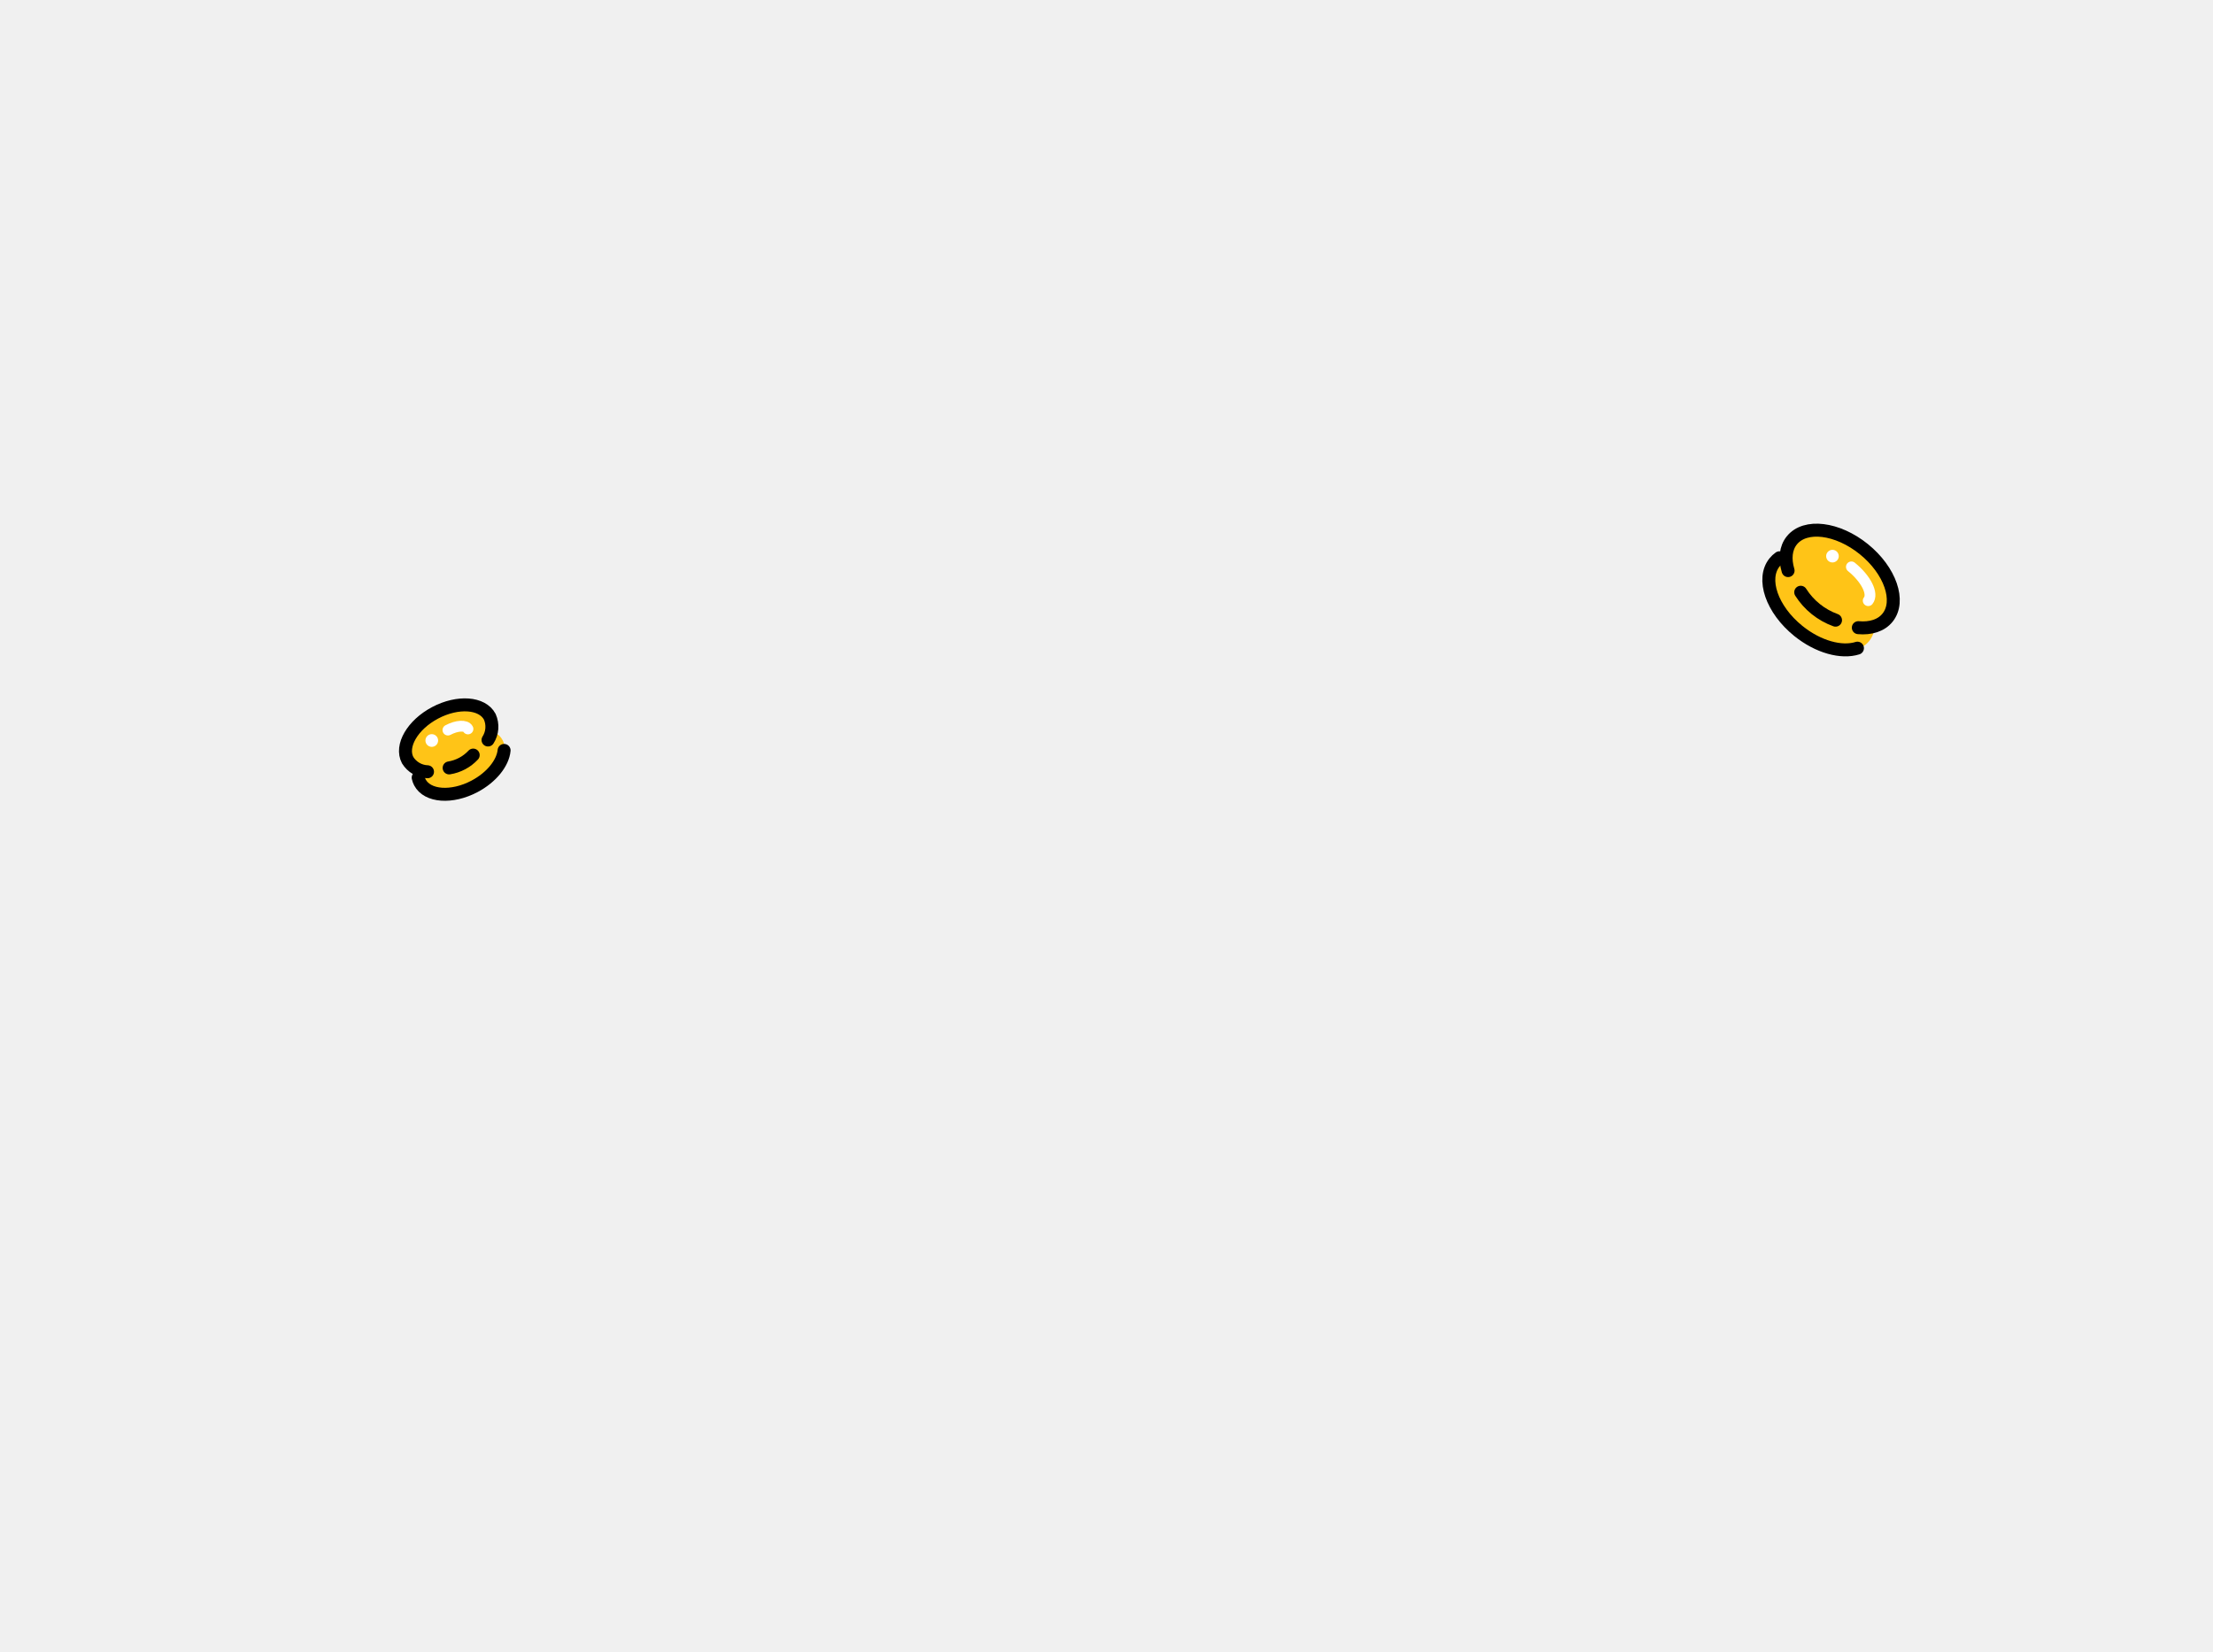
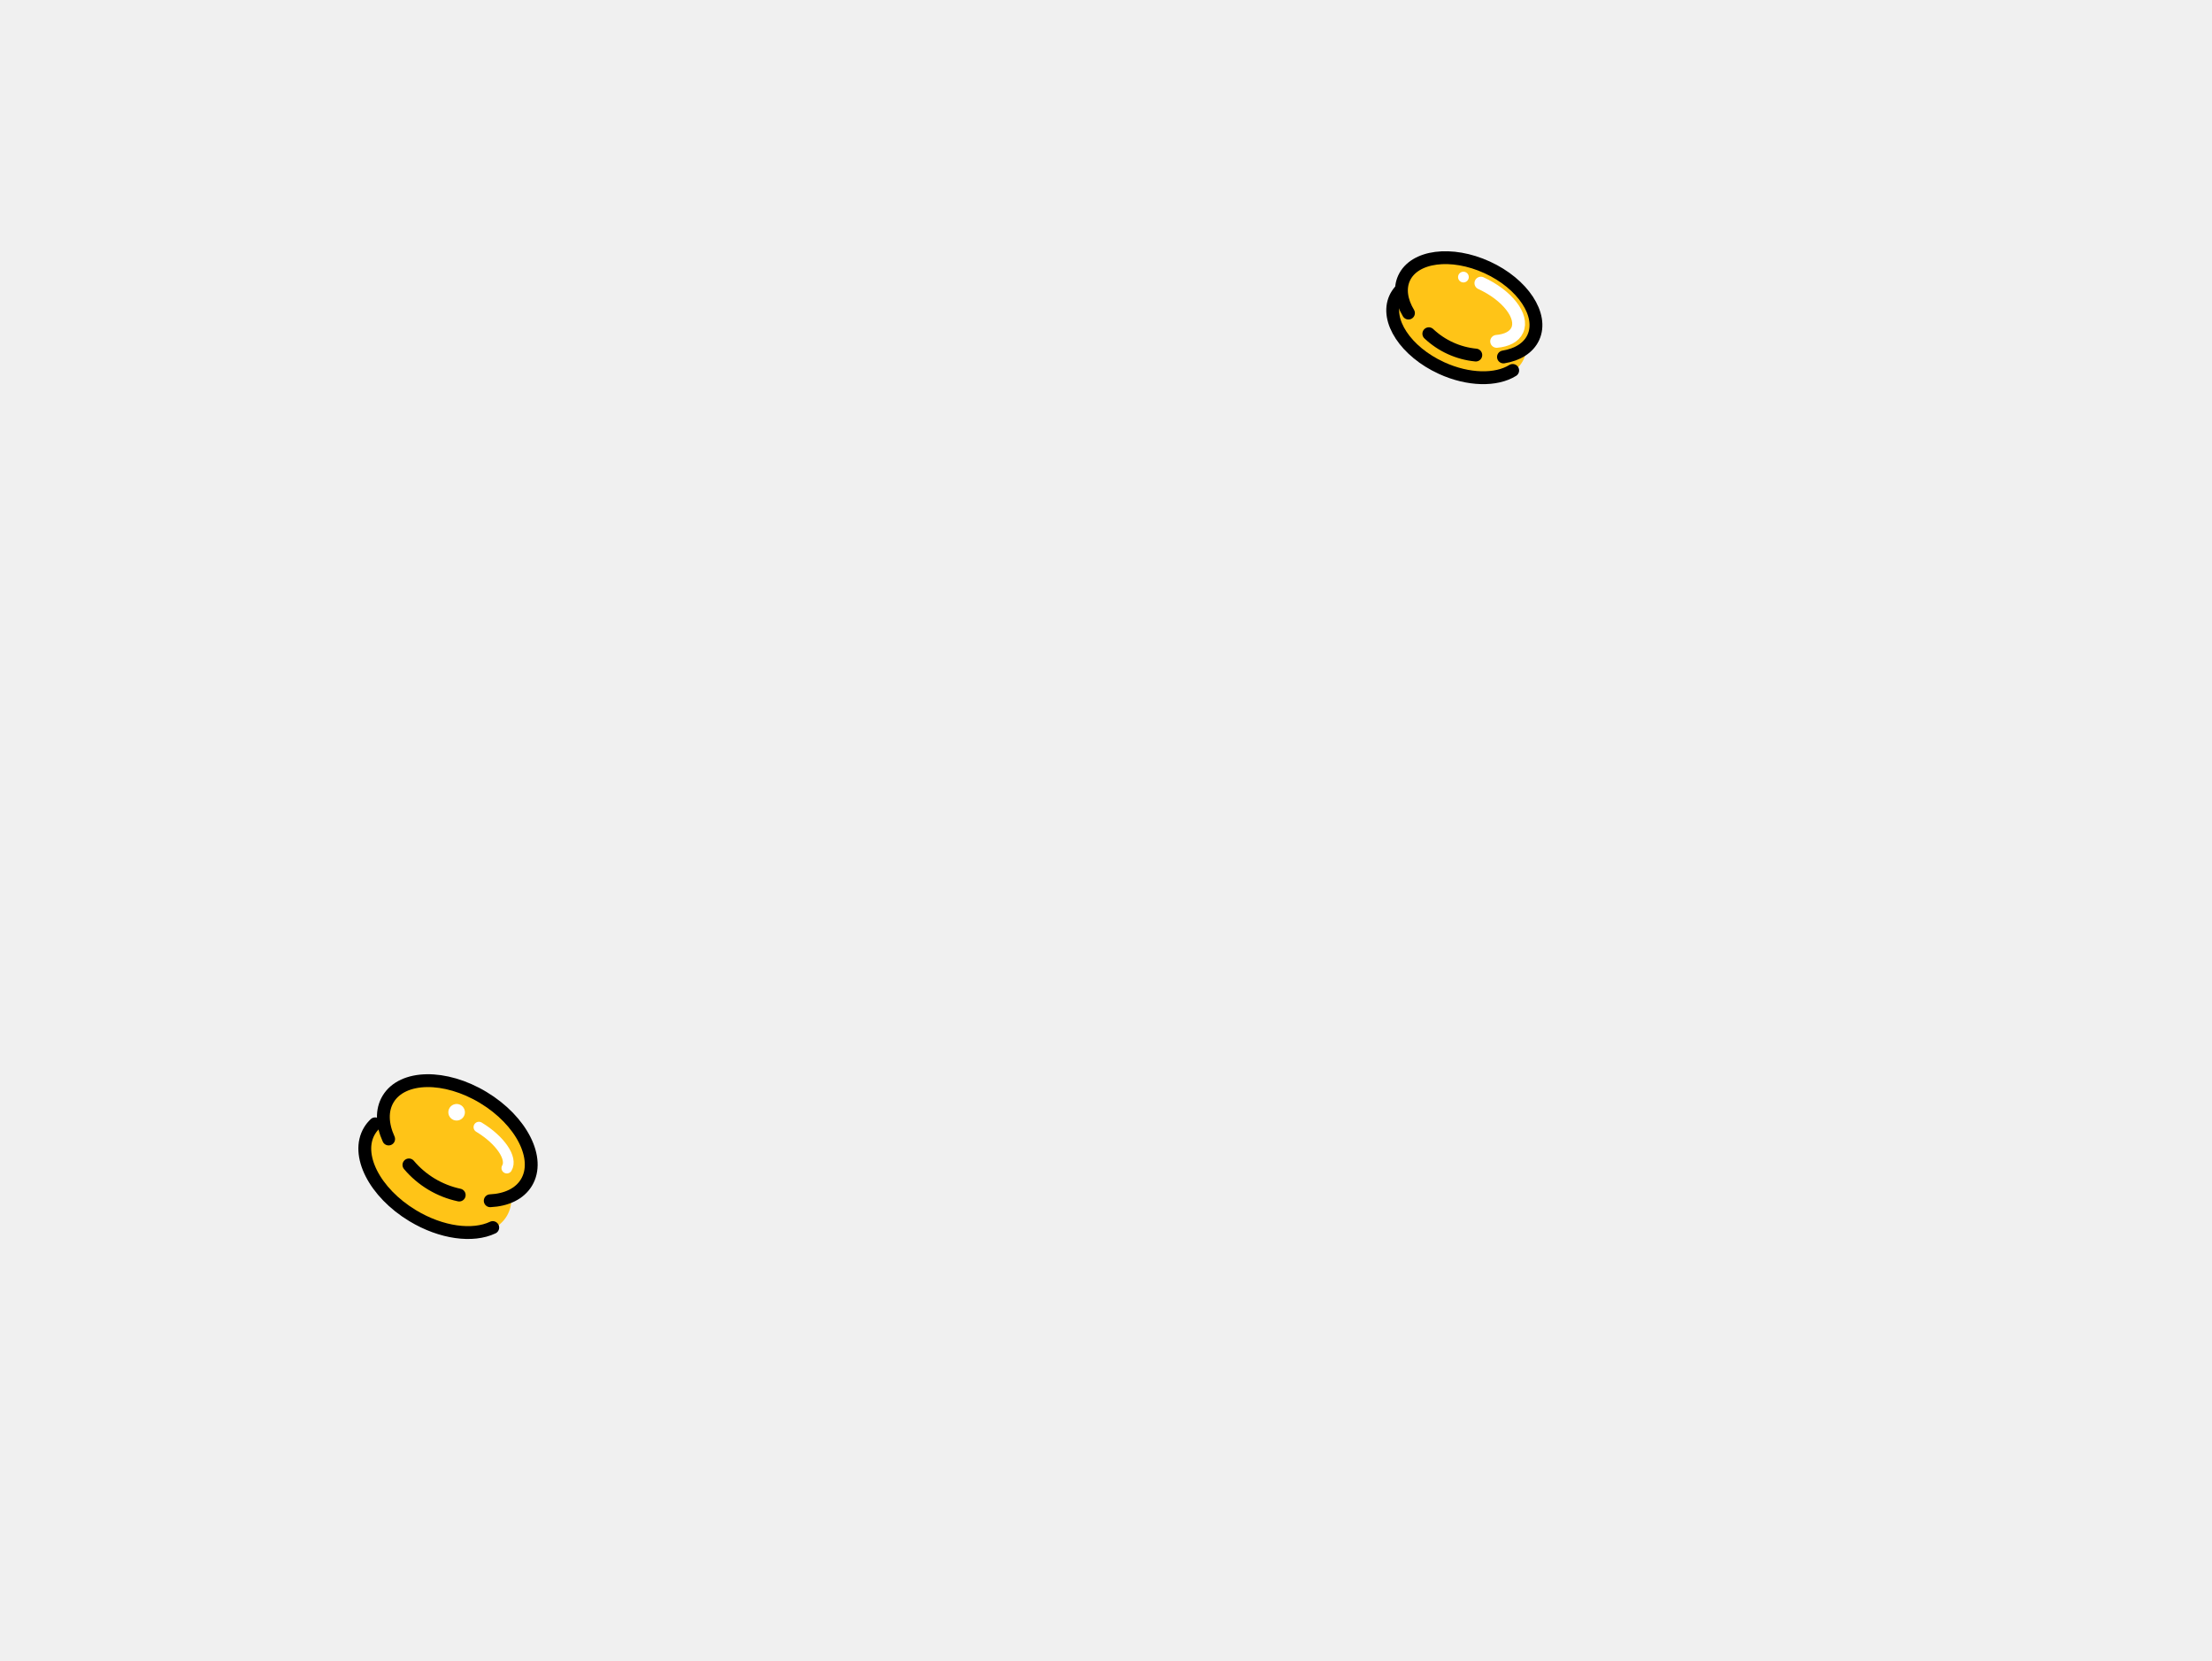
- <svg xmlns="http://www.w3.org/2000/svg" width="512" height="382" viewBox="0 0 512 382">
-   <g id="グループ_20858" data-name="グループ 20858" transform="translate(-5.328 50.313)">
-     <rect id="しかく" width="512" height="382" transform="translate(5.328 -50.313)" fill="none" />
-     <g id="coin" transform="translate(410.054 67.777)">
-       <g id="グループ_20653" data-name="グループ 20653" transform="translate(0 0)">
-         <g id="グループ_20652" data-name="グループ 20652">
-           <ellipse id="楕円形_2413" data-name="楕円形 2413" cx="8.886" cy="14.229" rx="8.886" ry="14.229" transform="translate(4.252 13.824) rotate(-51.061)" fill="#ffc417" />
-           <ellipse id="楕円形_2414" data-name="楕円形 2414" cx="8.886" cy="14.229" rx="8.886" ry="14.229" transform="translate(0 19.229) rotate(-51.061)" fill="#ffc417" />
-           <path id="パス_4129" data-name="パス 4129" d="M370.014,78.245a15.955,15.955,0,0,1-8.054-6.46" transform="translate(-350.072 -52.87)" fill="none" stroke="#000" stroke-linecap="round" stroke-linejoin="round" stroke-width="3" />
-           <path id="パス_4130" data-name="パス 4130" d="M359.618,69.247c-.8-2.68-.577-5.2.873-6.995,3.084-3.817,10.539-2.908,16.653,2.031s8.567,12.037,5.482,15.854c-1.467,1.818-3.926,2.564-6.759,2.314" transform="translate(-350.653 -55.34)" fill="none" stroke="#000" stroke-linecap="round" stroke-linejoin="round" stroke-width="3" />
-           <path id="パス_4131" data-name="パス 4131" d="M371.668,66.925c3.41,2.756,5.154,6.255,3.894,7.814" transform="translate(-348.056 -53.879)" fill="none" stroke="#fff" stroke-linecap="round" stroke-linejoin="round" stroke-width="2.5" />
-           <path id="パス_4132" data-name="パス 4132" d="M376.355,86.091c-3.687,1.171-9.073-.26-13.693-3.993-6.112-4.938-8.567-12.037-5.483-15.854a5.681,5.681,0,0,1,1.135-1.065" transform="translate(-351.341 -54.242)" fill="none" stroke="#000" stroke-linecap="round" stroke-linejoin="round" stroke-width="3" />
+ <svg xmlns="http://www.w3.org/2000/svg" width="517" height="388" viewBox="0 0 517 388">
+   <g id="グループ_20947" data-name="グループ 20947" transform="translate(-3.328 53.313)">
+     <rect id="長方形_5708" data-name="長方形 5708" width="517" height="388" rx="40" transform="translate(3.328 -53.313)" fill="none" />
+     <g id="coin" transform="translate(355.333 -6.855) rotate(65)">
+       <g id="グループ_20645" data-name="グループ 20645" transform="translate(0 0)">
+         <ellipse id="楕円形_2407" data-name="楕円形 2407" cx="16.622" cy="10.381" rx="16.622" ry="10.381" transform="translate(0 21.534) rotate(-40.373)" fill="#ffc417" />
+         <ellipse id="楕円形_2408" data-name="楕円形 2408" cx="16.622" cy="10.381" rx="16.622" ry="10.381" transform="translate(3.65 25.709) rotate(-40.373)" fill="#ffc417" />
+         <g id="グループ_20644" data-name="グループ 20644" transform="translate(11.113 15.508)">
+           <circle id="楕円形_2409" data-name="楕円形 2409" cx="1.255" cy="1.255" r="1.255" fill="#fff" />
+         </g>
+         <path id="パス_4107" data-name="パス 4107" d="M364.031,191.224a18.634,18.634,0,0,1-9.159,7.846" transform="translate(-333.925 -169.381)" fill="none" stroke="#000" stroke-linecap="round" stroke-linejoin="round" stroke-width="3" />
+         <path id="パス_4108" data-name="パス 4108" d="M345.46,198.191c-3.25.342-6.094-.464-7.841-2.517-3.713-4.368-1.055-12.729,5.939-18.676s15.674-7.226,19.388-2.858c1.767,2.079,2.091,5.063,1.191,8.261" transform="translate(-330.895 -166.231)" fill="none" stroke="#000" stroke-linecap="round" stroke-linejoin="round" stroke-width="3" />
+         <path id="パス_4109" data-name="パス 4109" d="M348.239,180.636c5.178-4.4,11.246-5.773,13.552-3.06,1.1,1.291,1.146,3.274.336,5.473" transform="translate(-332.864 -166.973)" fill="none" stroke="#fff" stroke-linecap="round" stroke-linejoin="round" stroke-width="3" />
+         <path id="パス_4110" data-name="パス 4110" d="M368.672,183.727c.545,4.486-2.264,10.359-7.55,14.853-6.993,5.947-15.674,7.226-19.387,2.858a6.632,6.632,0,0,1-.977-1.534" transform="translate(-331.666 -168.181)" fill="none" stroke="#000" stroke-linecap="round" stroke-linejoin="round" stroke-width="3" />
+       </g>
+     </g>
+     <g id="coin-2" data-name="coin" transform="matrix(-0.174, -0.985, 0.985, -0.174, 87.654, 245.948)">
+       <g id="グループ_20649" data-name="グループ 20649" transform="translate(0 0)">
+         <g id="グループ_20648" data-name="グループ 20648">
+           <ellipse id="楕円形_2410" data-name="楕円形 2410" cx="18.878" cy="11.79" rx="18.878" ry="11.79" transform="translate(6.948 34.344) rotate(-48.851)" fill="#ffc417" />
+           <ellipse id="楕円形_2411" data-name="楕円形 2411" cx="18.878" cy="11.79" rx="18.878" ry="11.79" transform="translate(0 28.431) rotate(-48.851)" fill="#ffc417" />
+           <path id="パス_4125" data-name="パス 4125" d="M193.793,158.827a21.148,21.148,0,0,1,8.976-10.347" transform="translate(-178.116 -132.703)" fill="none" stroke="#000" stroke-linecap="round" stroke-linejoin="round" stroke-width="3" />
+           <path id="パス_4126" data-name="パス 4126" d="M210.572,146.4c3.594-.929,6.923-.5,9.229,1.514,4.9,4.284,3.317,14.122-3.544,21.973s-16.4,10.742-21.3,6.457c-2.335-2.04-3.2-5.337-2.722-9.078" transform="translate(-179.131 -134.24)" fill="none" stroke="#000" stroke-linecap="round" stroke-linejoin="round" stroke-width="3" />
+           <path id="パス_4127" data-name="パス 4127" d="M207.846,158.368c-3.828,4.381-8.556,6.513-10.559,4.762" transform="translate(-177.344 -124.952)" fill="none" stroke="#fff" stroke-linecap="round" stroke-linejoin="round" stroke-width="2.5" />
+           <path id="パス_4128" data-name="パス 4128" d="M188.423,168.847c-1.364-4.948.809-12.015,5.994-17.949,6.861-7.851,16.4-10.743,21.3-6.457A7.511,7.511,0,0,1,217.071,146" transform="translate(-181.59 -136.33)" fill="none" stroke="#000" stroke-linecap="round" stroke-linejoin="round" stroke-width="3" />
        </g>
      </g>
-       <g id="グループ_20654" data-name="グループ 20654" transform="translate(17.771 9.103)">
-         <circle id="楕円形_2415" data-name="楕円形 2415" cx="1.46" cy="1.46" r="1.46" fill="#fff" />
-       </g>
-     </g>
-     <g id="coin-2" data-name="coin" transform="translate(96.51 109.56)">
-       <g id="グループ_20661" data-name="グループ 20661" transform="translate(0 0)">
-         <g id="グループ_20660" data-name="グループ 20660">
-           <ellipse id="楕円形_2419" data-name="楕円形 2419" cx="10.743" cy="6.709" rx="10.743" ry="6.709" transform="translate(0 10.036) rotate(-27.847)" fill="#ffc417" />
-           <ellipse id="楕円形_2420" data-name="楕円形 2420" cx="10.743" cy="6.709" rx="10.743" ry="6.709" transform="translate(2.975 15.459) rotate(-27.847)" fill="#ffc417" />
-           <path id="パス_4137" data-name="パス 4137" d="M108.6,102.976a9.748,9.748,0,0,1-5.571,2.968" transform="translate(-90.301 -88.175)" fill="none" stroke="#000" stroke-linecap="round" stroke-linejoin="round" stroke-width="3" />
-           <path id="パス_4138" data-name="パス 4138" d="M99.765,108.83a5.646,5.646,0,0,1-4.594-2.688c-1.731-3.276,1.12-8.178,6.366-10.95s10.9-2.362,12.633.914a5.681,5.681,0,0,1-.406,5.379" transform="translate(-92.038 -90.173)" fill="none" stroke="#000" stroke-linecap="round" stroke-linejoin="round" stroke-width="3" />
-           <path id="パス_4139" data-name="パス 4139" d="M102.8,98.339c2.06-1.088,4.135-1.206,4.633-.264" transform="translate(-90.348 -89.325)" fill="none" stroke="#fff" stroke-linecap="round" stroke-linejoin="round" stroke-width="2.5" />
-           <path id="パス_4140" data-name="パス 4140" d="M116.978,102.083c-.285,2.907-2.882,6.22-6.845,8.314-5.247,2.772-10.9,2.362-12.633-.914a4.3,4.3,0,0,1-.4-1.105" transform="translate(-91.532 -88.361)" fill="none" stroke="#000" stroke-linecap="round" stroke-linejoin="round" stroke-width="3" />
-         </g>
-       </g>
-       <g id="グループ_20662" data-name="グループ 20662" transform="translate(7.244 9.958)">
-         <circle id="楕円形_2421" data-name="楕円形 2421" cx="1.469" cy="1.469" r="1.469" fill="#fff" />
+       <g id="グループ_20650" data-name="グループ 20650" transform="translate(33.413 24.001)">
+         <circle id="楕円形_2412" data-name="楕円形 2412" cx="1.937" cy="1.937" r="1.937" transform="translate(-0.521 2.954)" fill="#fff" />
      </g>
    </g>
  </g>
</svg>
